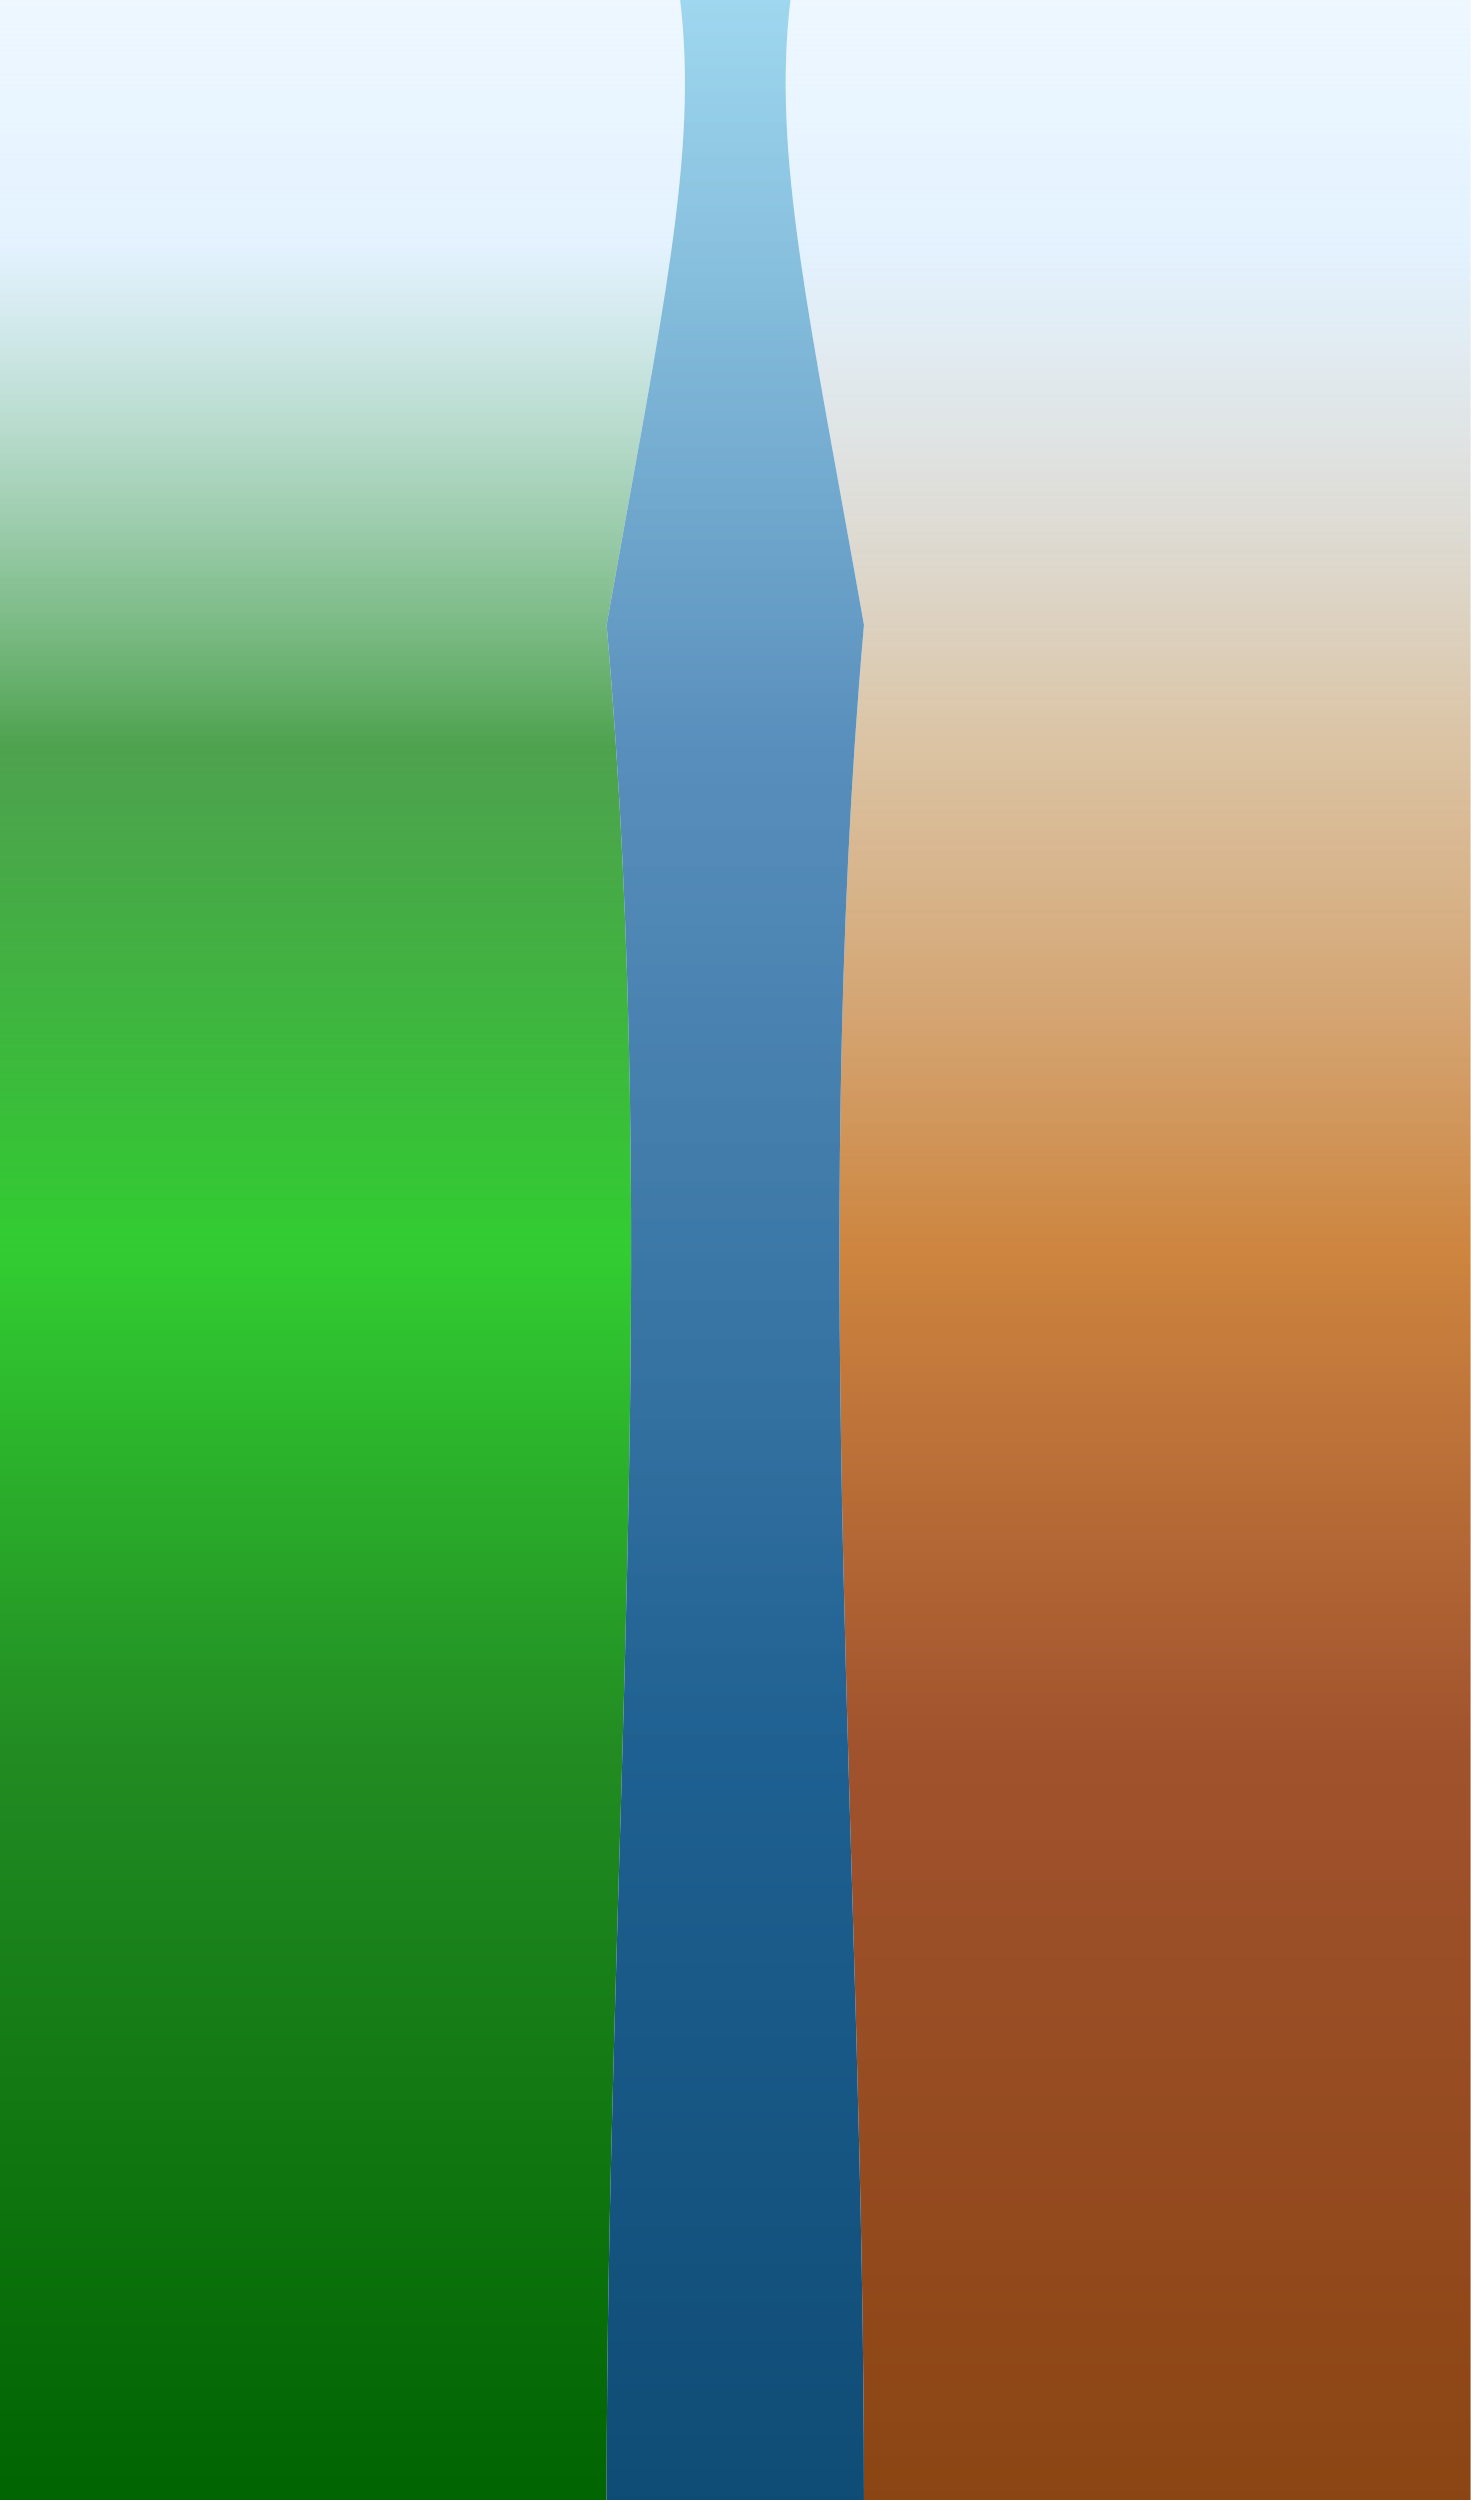
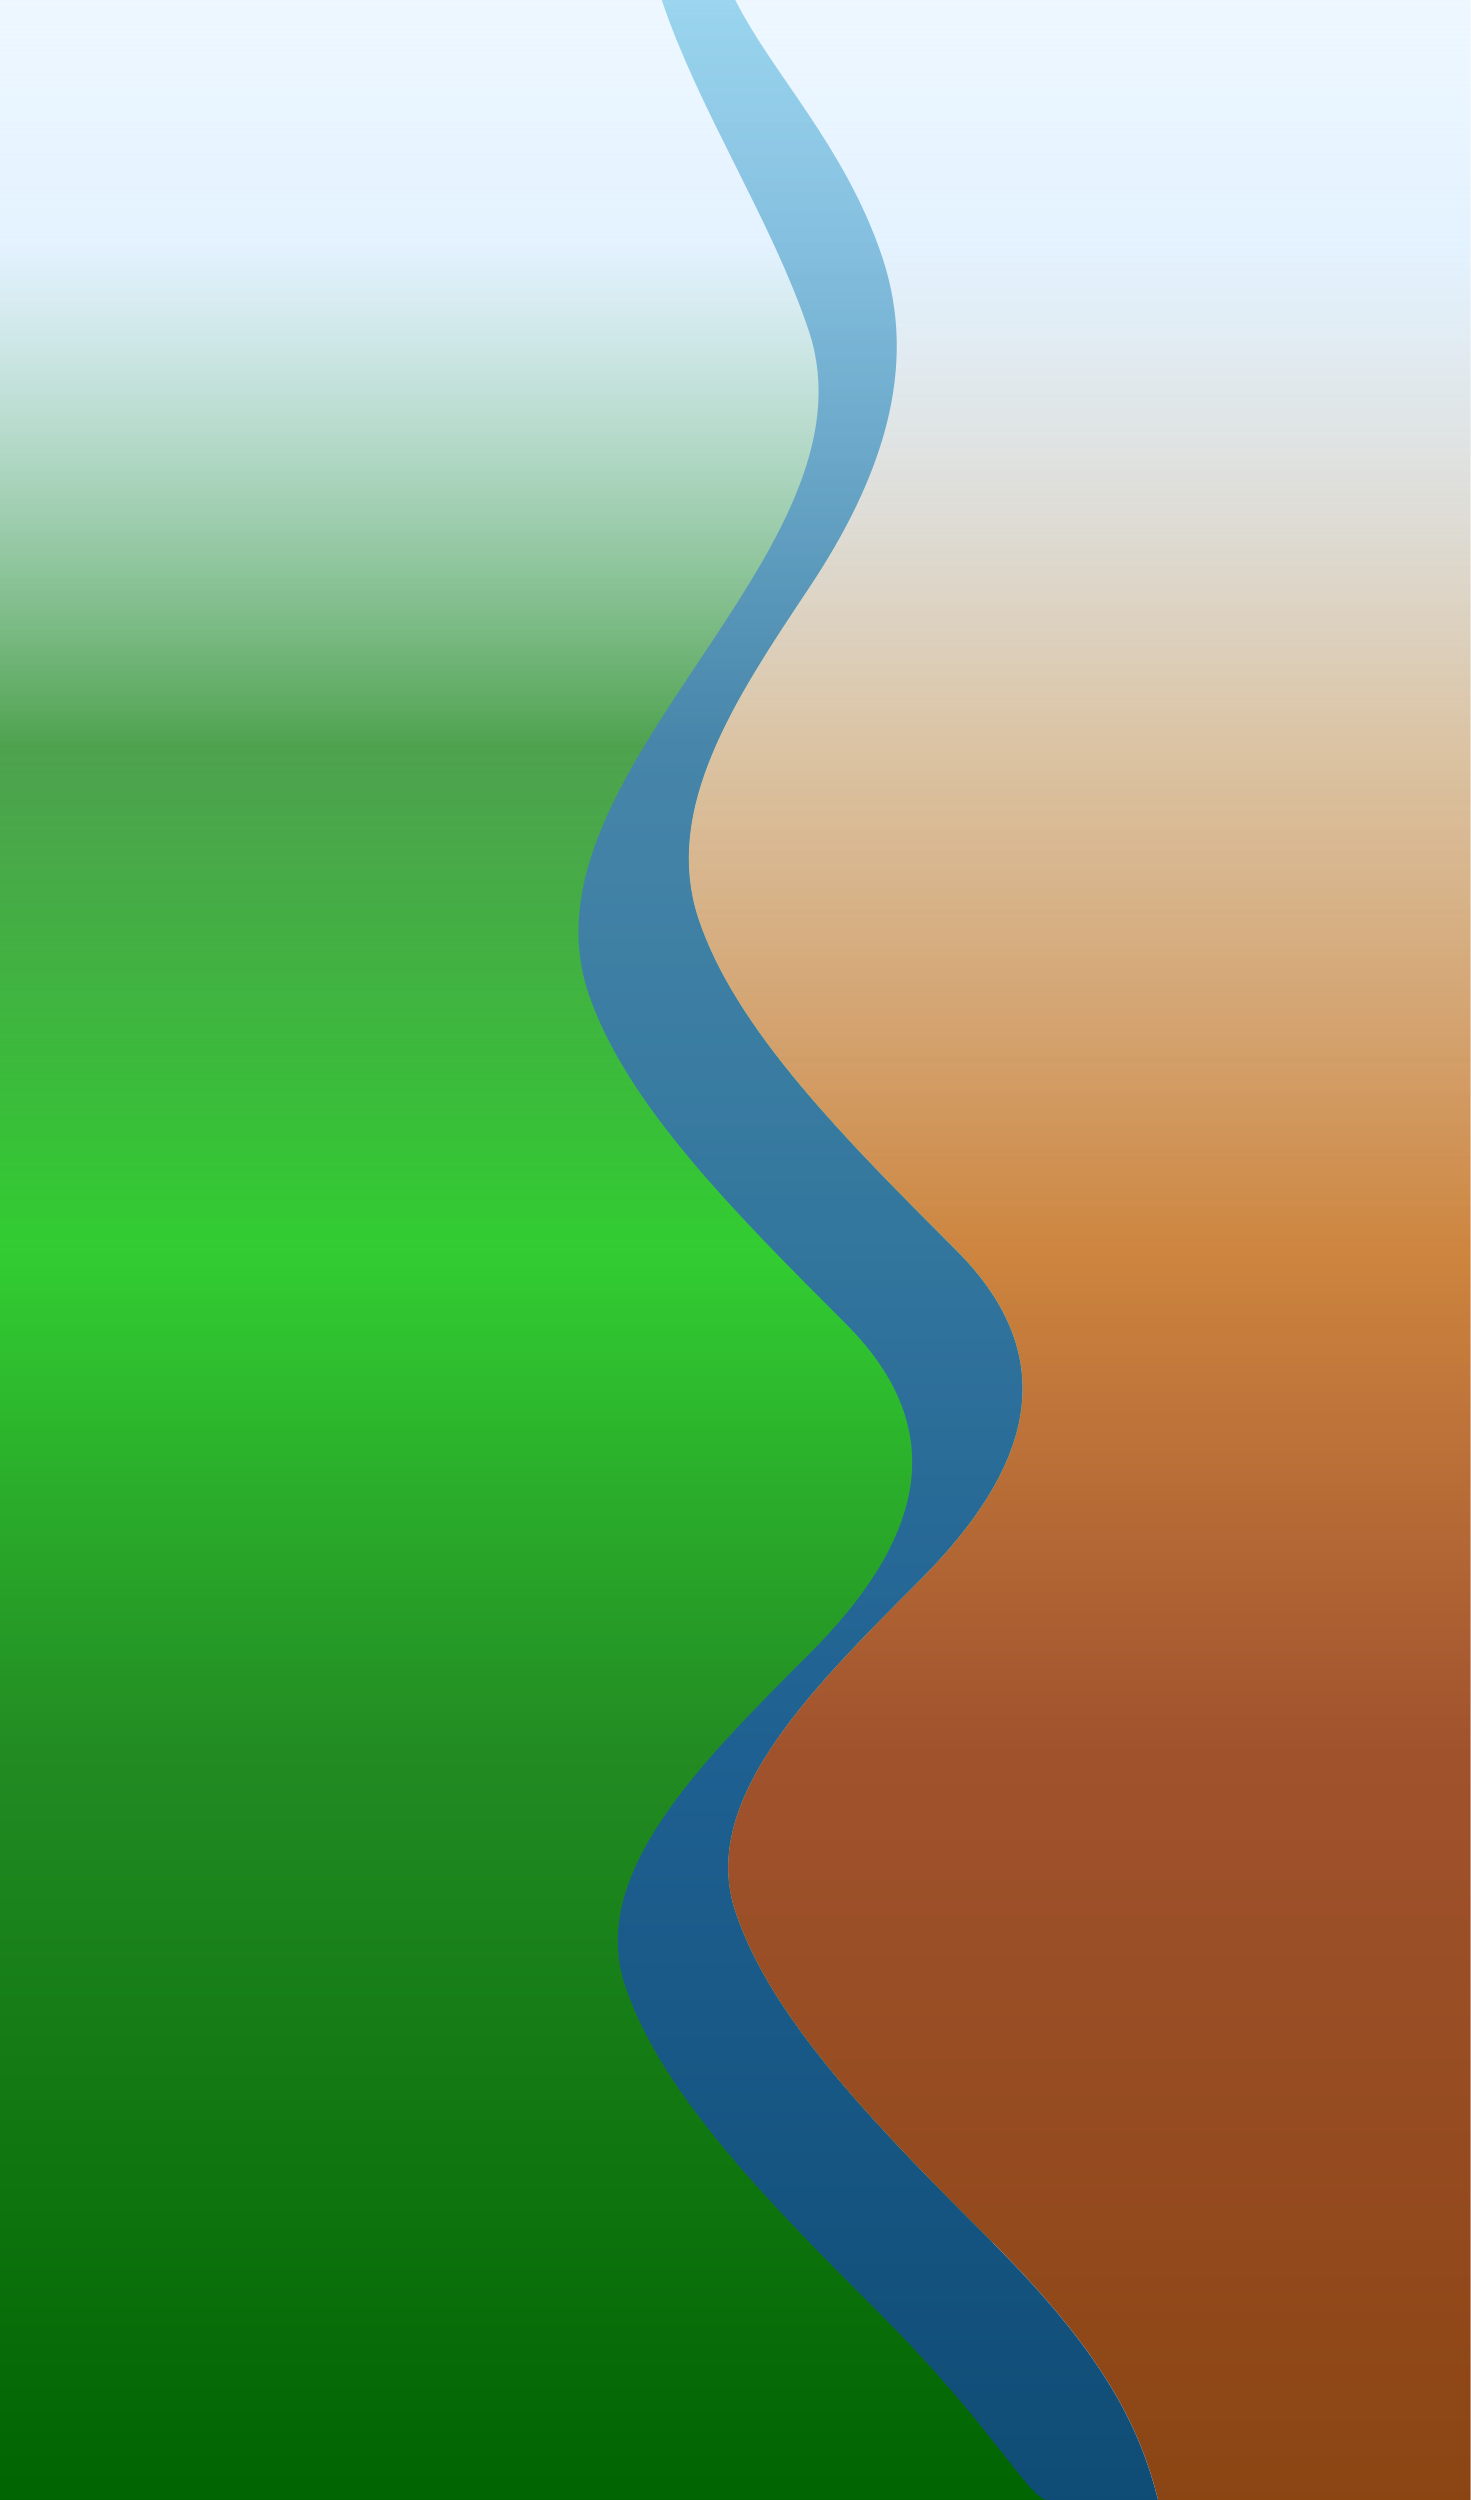
<svg xmlns="http://www.w3.org/2000/svg" class="land-river-svg" viewBox="0 0 400 680" preserveAspectRatio="none">
  <style>
    
      .river-path {
        animation: riverFlow 8s ease-in-out infinite;
      }
      
      @keyframes riverFlow {
        0%, 100% {
          filter: brightness(1) saturate(1);
        }
        25% {
          filter: brightness(1.1) saturate(1.2);
        }
        50% {
          filter: brightness(0.9) saturate(0.8);
        }
        75% {
          filter: brightness(1.05) saturate(1.1);
        }
      }
      
      /* Dark theme styles for when parent has data-theme="dark" */
      .forest-region {
        fill: url(#forestGradient);
      }
      
      .desert-region {
        fill: url(#desertGradient);
      }
      
      .river-path {
        fill: url(#riverGradient);
      }
    
  </style>
  <defs>
    <linearGradient id="forestGradient" x1="0%" y1="0%" x2="0%" y2="100%">
      <stop offset="0%" style="stop-color:#c8e6ff; stop-opacity:0.3" />
      <stop offset="10%" style="stop-color:#c8e6ff; stop-opacity:0.5" />
      <stop offset="30%" style="stop-color:#228b22; stop-opacity:0.8" />
      <stop offset="50%" style="stop-color:#32cd32; stop-opacity:1" />
      <stop offset="70%" style="stop-color:#228b22; stop-opacity:1" />
      <stop offset="100%" style="stop-color:#006400; stop-opacity:1" />
    </linearGradient>
    <linearGradient id="forestGradientDark" x1="0%" y1="0%" x2="0%" y2="100%">
      <stop offset="0%" style="stop-color:#253040; stop-opacity:0.3" />
      <stop offset="10%" style="stop-color:#253040; stop-opacity:0.5" />
      <stop offset="30%" style="stop-color:#1a4a1a; stop-opacity:0.8" />
      <stop offset="50%" style="stop-color:#0f3a0f; stop-opacity:1" />
      <stop offset="70%" style="stop-color:#1a4a1a; stop-opacity:1" />
      <stop offset="100%" style="stop-color:#0a2a0a; stop-opacity:1" />
    </linearGradient>
    <linearGradient id="desertGradient" x1="0%" y1="0%" x2="0%" y2="100%">
      <stop offset="0%" style="stop-color:#c8e6ff; stop-opacity:0.3" />
      <stop offset="10%" style="stop-color:#c8e6ff; stop-opacity:0.5" />
      <stop offset="30%" style="stop-color:#d2b48c; stop-opacity:0.8" />
      <stop offset="50%" style="stop-color:#cd853f; stop-opacity:1" />
      <stop offset="70%" style="stop-color:#a0522d; stop-opacity:1" />
      <stop offset="100%" style="stop-color:#8b4513; stop-opacity:1" />
    </linearGradient>
    <linearGradient id="desertGradientDark" x1="0%" y1="0%" x2="0%" y2="100%">
      <stop offset="0%" style="stop-color:#253040; stop-opacity:0.3" />
      <stop offset="10%" style="stop-color:#253040; stop-opacity:0.5" />
      <stop offset="30%" style="stop-color:#4a3820; stop-opacity:0.8" />
      <stop offset="50%" style="stop-color:#3a2810; stop-opacity:1" />
      <stop offset="70%" style="stop-color:#2a1800; stop-opacity:1" />
      <stop offset="100%" style="stop-color:#1a0f00; stop-opacity:1" />
    </linearGradient>
    <linearGradient id="riverGradient" x1="0%" y1="0%" x2="0%" y2="100%">
      <stop offset="0%" style="stop-color:#87ceeb; stop-opacity:0.8" />
      <stop offset="30%" style="stop-color:#4682b4; stop-opacity:0.9" />
      <stop offset="70%" style="stop-color:#1e6091; stop-opacity:1" />
      <stop offset="100%" style="stop-color:#0f4c75; stop-opacity:1" />
    </linearGradient>
    <linearGradient id="riverGradientDark" x1="0%" y1="0%" x2="0%" y2="100%">
      <stop offset="0%" style="stop-color:#2c5f75; stop-opacity:0.7" />
      <stop offset="30%" style="stop-color:#1a4960; stop-opacity:0.8" />
      <stop offset="70%" style="stop-color:#0f3445; stop-opacity:0.9" />
      <stop offset="100%" style="stop-color:#081f2a; stop-opacity:1" />
    </linearGradient>
  </defs>
-   <path class="forest-region" fill="url(#forestGradient)" d="M 0,0             L 0,680             L 165,680            C 165,510 180,340 165,170            C 180,85 190,42 185,0            Z" />
-   <path class="desert-region" fill="url(#desertGradient)" d="M 215,0             C 210,42 220,85 235,170            C 220,340 235,510 235,680            L 400,680            L 400,0            Z" />
-   <path class="river-path" fill="url(#riverGradient)" d="M 185,0             C 190,42 180,85 165,170            C 180,340 165,510 165,680            L 235,680            C 235,510 220,340 235,170            C 220,85 210,42 215,0            Z" />
+   <path class="forest-region" fill="url(#forestGradient)" d="M 0,0             L 0,680             L 285,680            C 270,660 260,640 270,610            C 240,580 210,550 200,520            C 190,490 220,460 250,430            C 280,400 290,370 260,340            C 230,310 200,280 190,250            C 180,220 200,190 220,160            C 240,130 250,100 240,70            C 230,40 210,20 200,0            Z" />
+   <path class="desert-region" fill="url(#desertGradient)" d="M 200,0             C 210,20 230,40 240,70            C 250,100 240,130 220,160            C 200,190 180,220 190,250            C 200,280 230,310 260,340            C 290,370 280,400 250,430            C 220,460 190,490 200,520            C 210,550 240,580 270,610            C 300,640 310,660 315,680            L 400,680            L 400,0            Z" />
+   <path class="river-path" fill="url(#riverGradient)" d="M 180,0             C 190,30 210,60 220,90            C 230,120 210,150 190,180            C 170,210 150,240 160,270            C 170,300 200,330 230,360            C 260,390 250,420 220,450            C 190,480 160,510 170,540            C 180,570 210,600 240,630            C 270,660 280,680 285,680            L 315,680            C 310,660 300,640 270,610            C 240,580 210,550 200,520            C 190,490 220,460 250,430            C 280,400 290,370 260,340            C 230,310 200,280 190,250            C 180,220 200,190 220,160            C 240,130 250,100 240,70            C 230,40 210,20 200,0            Z" />
</svg>
